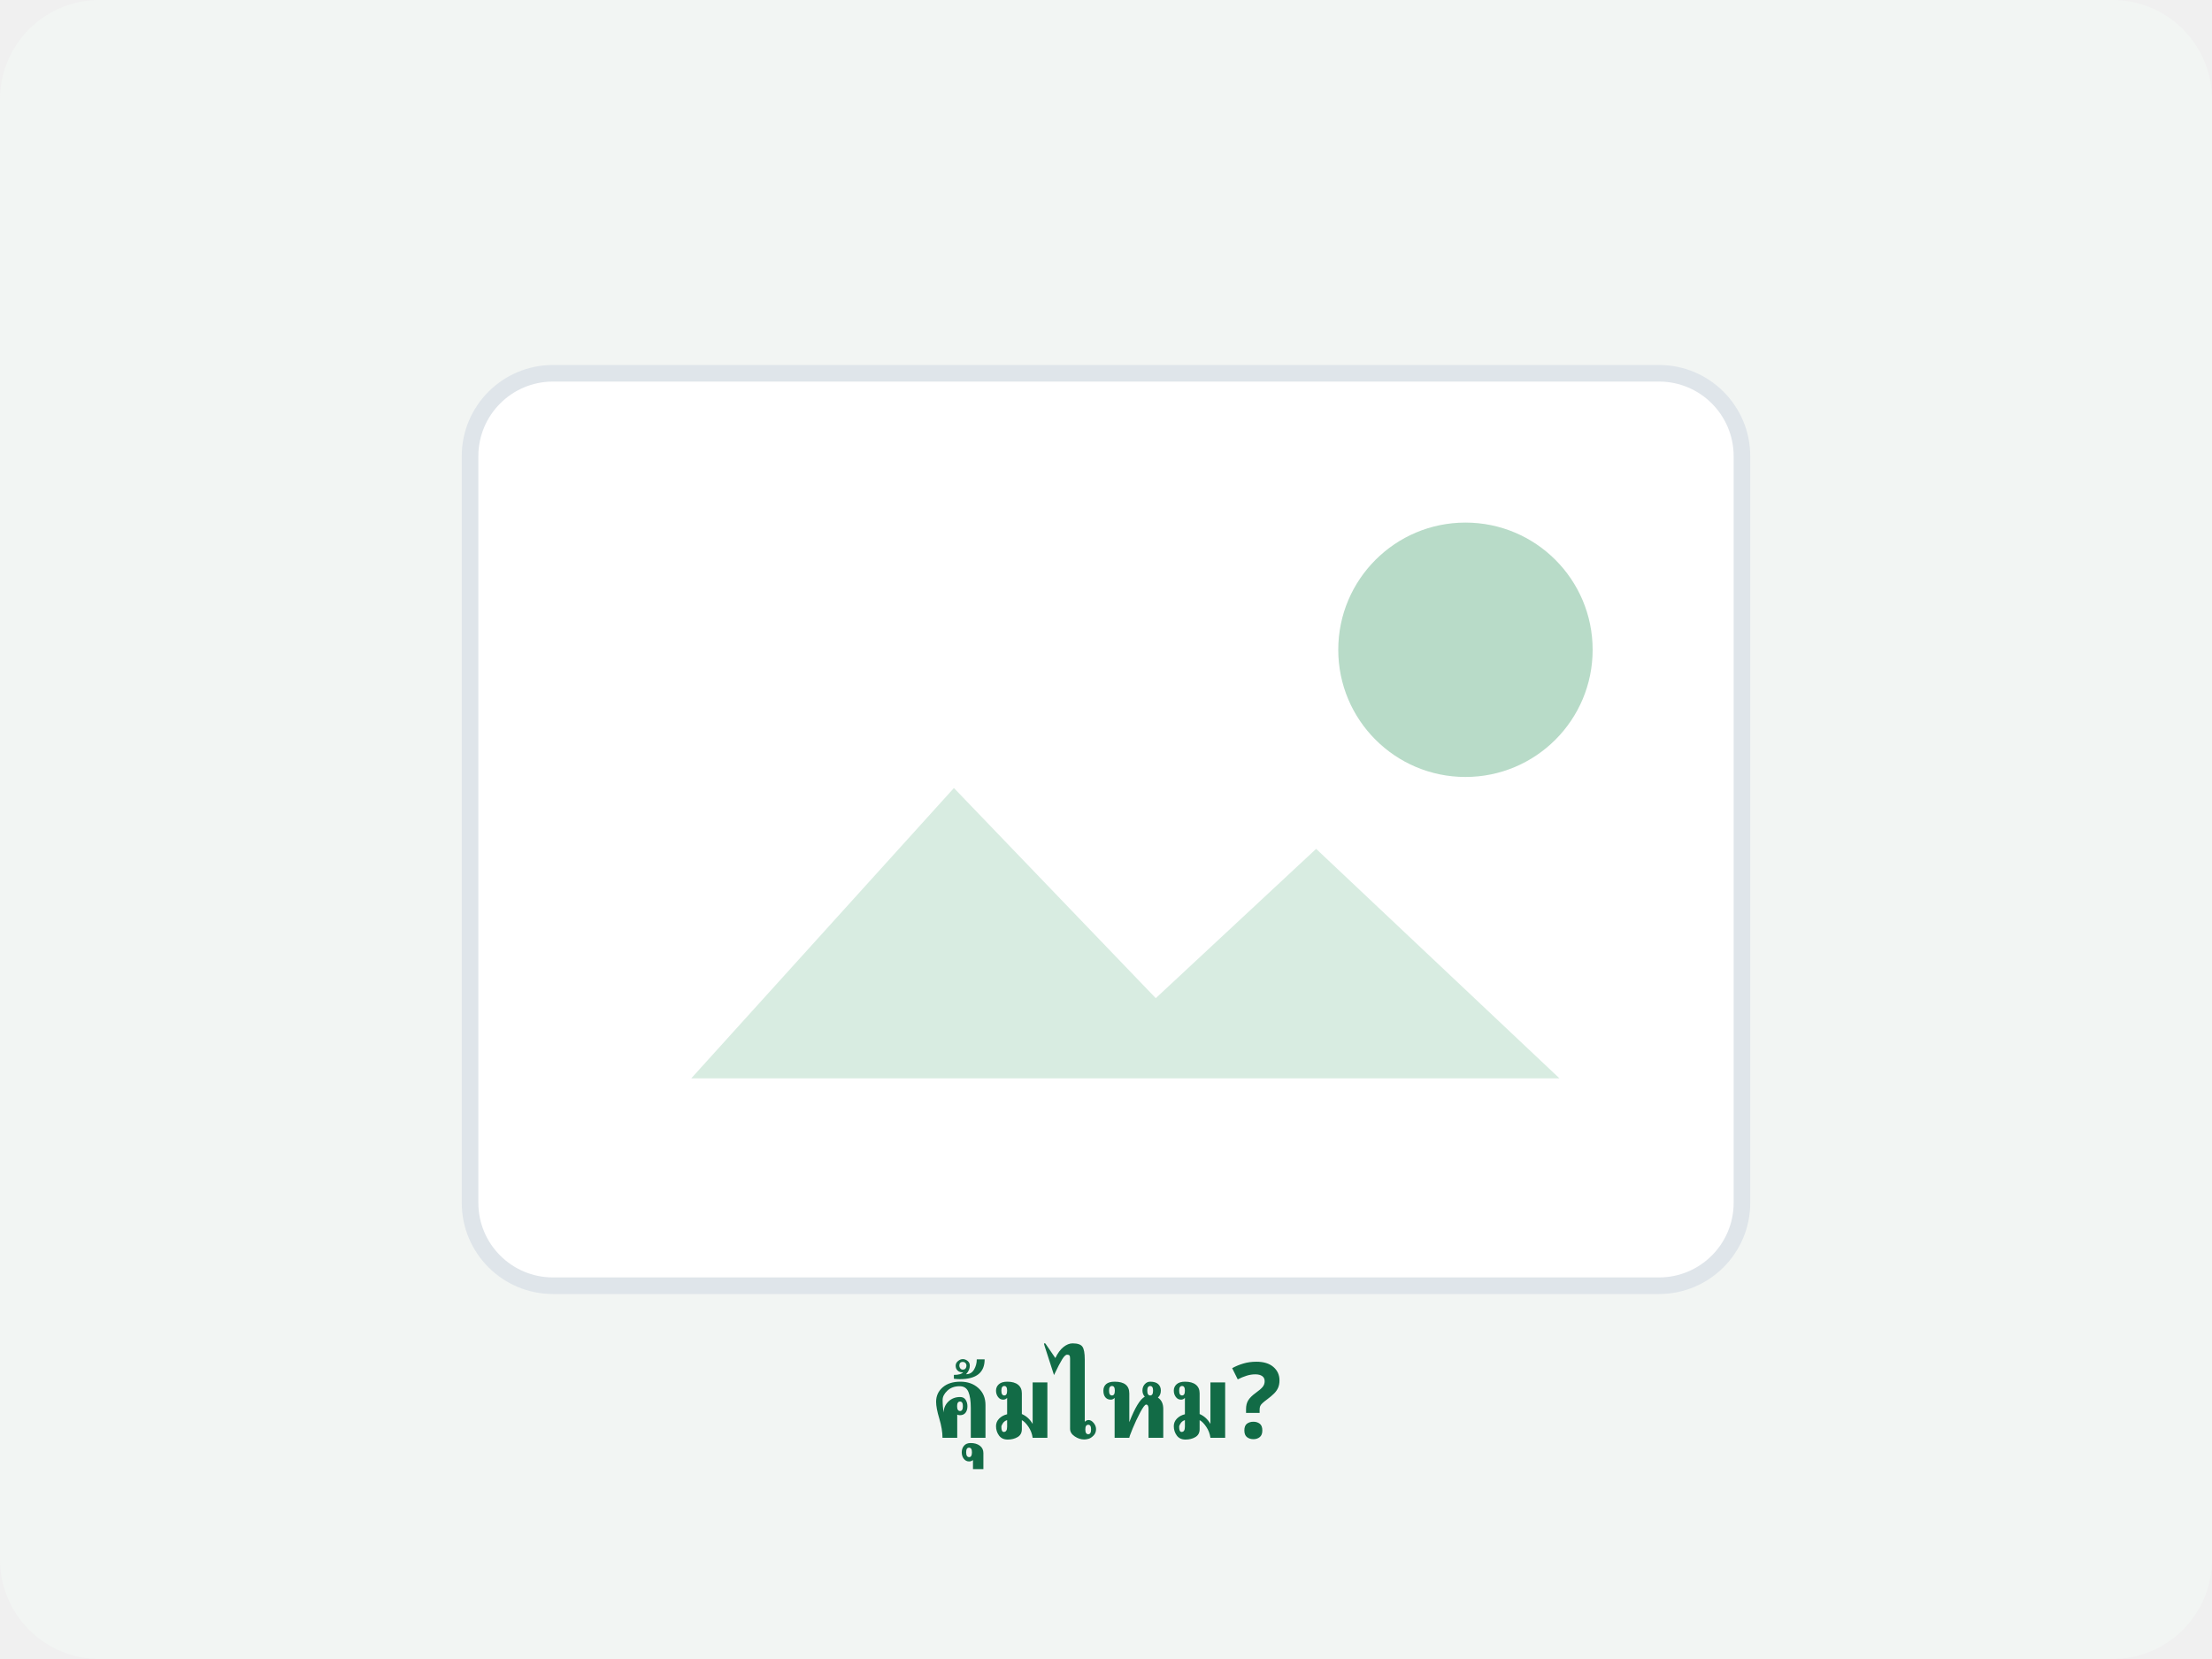
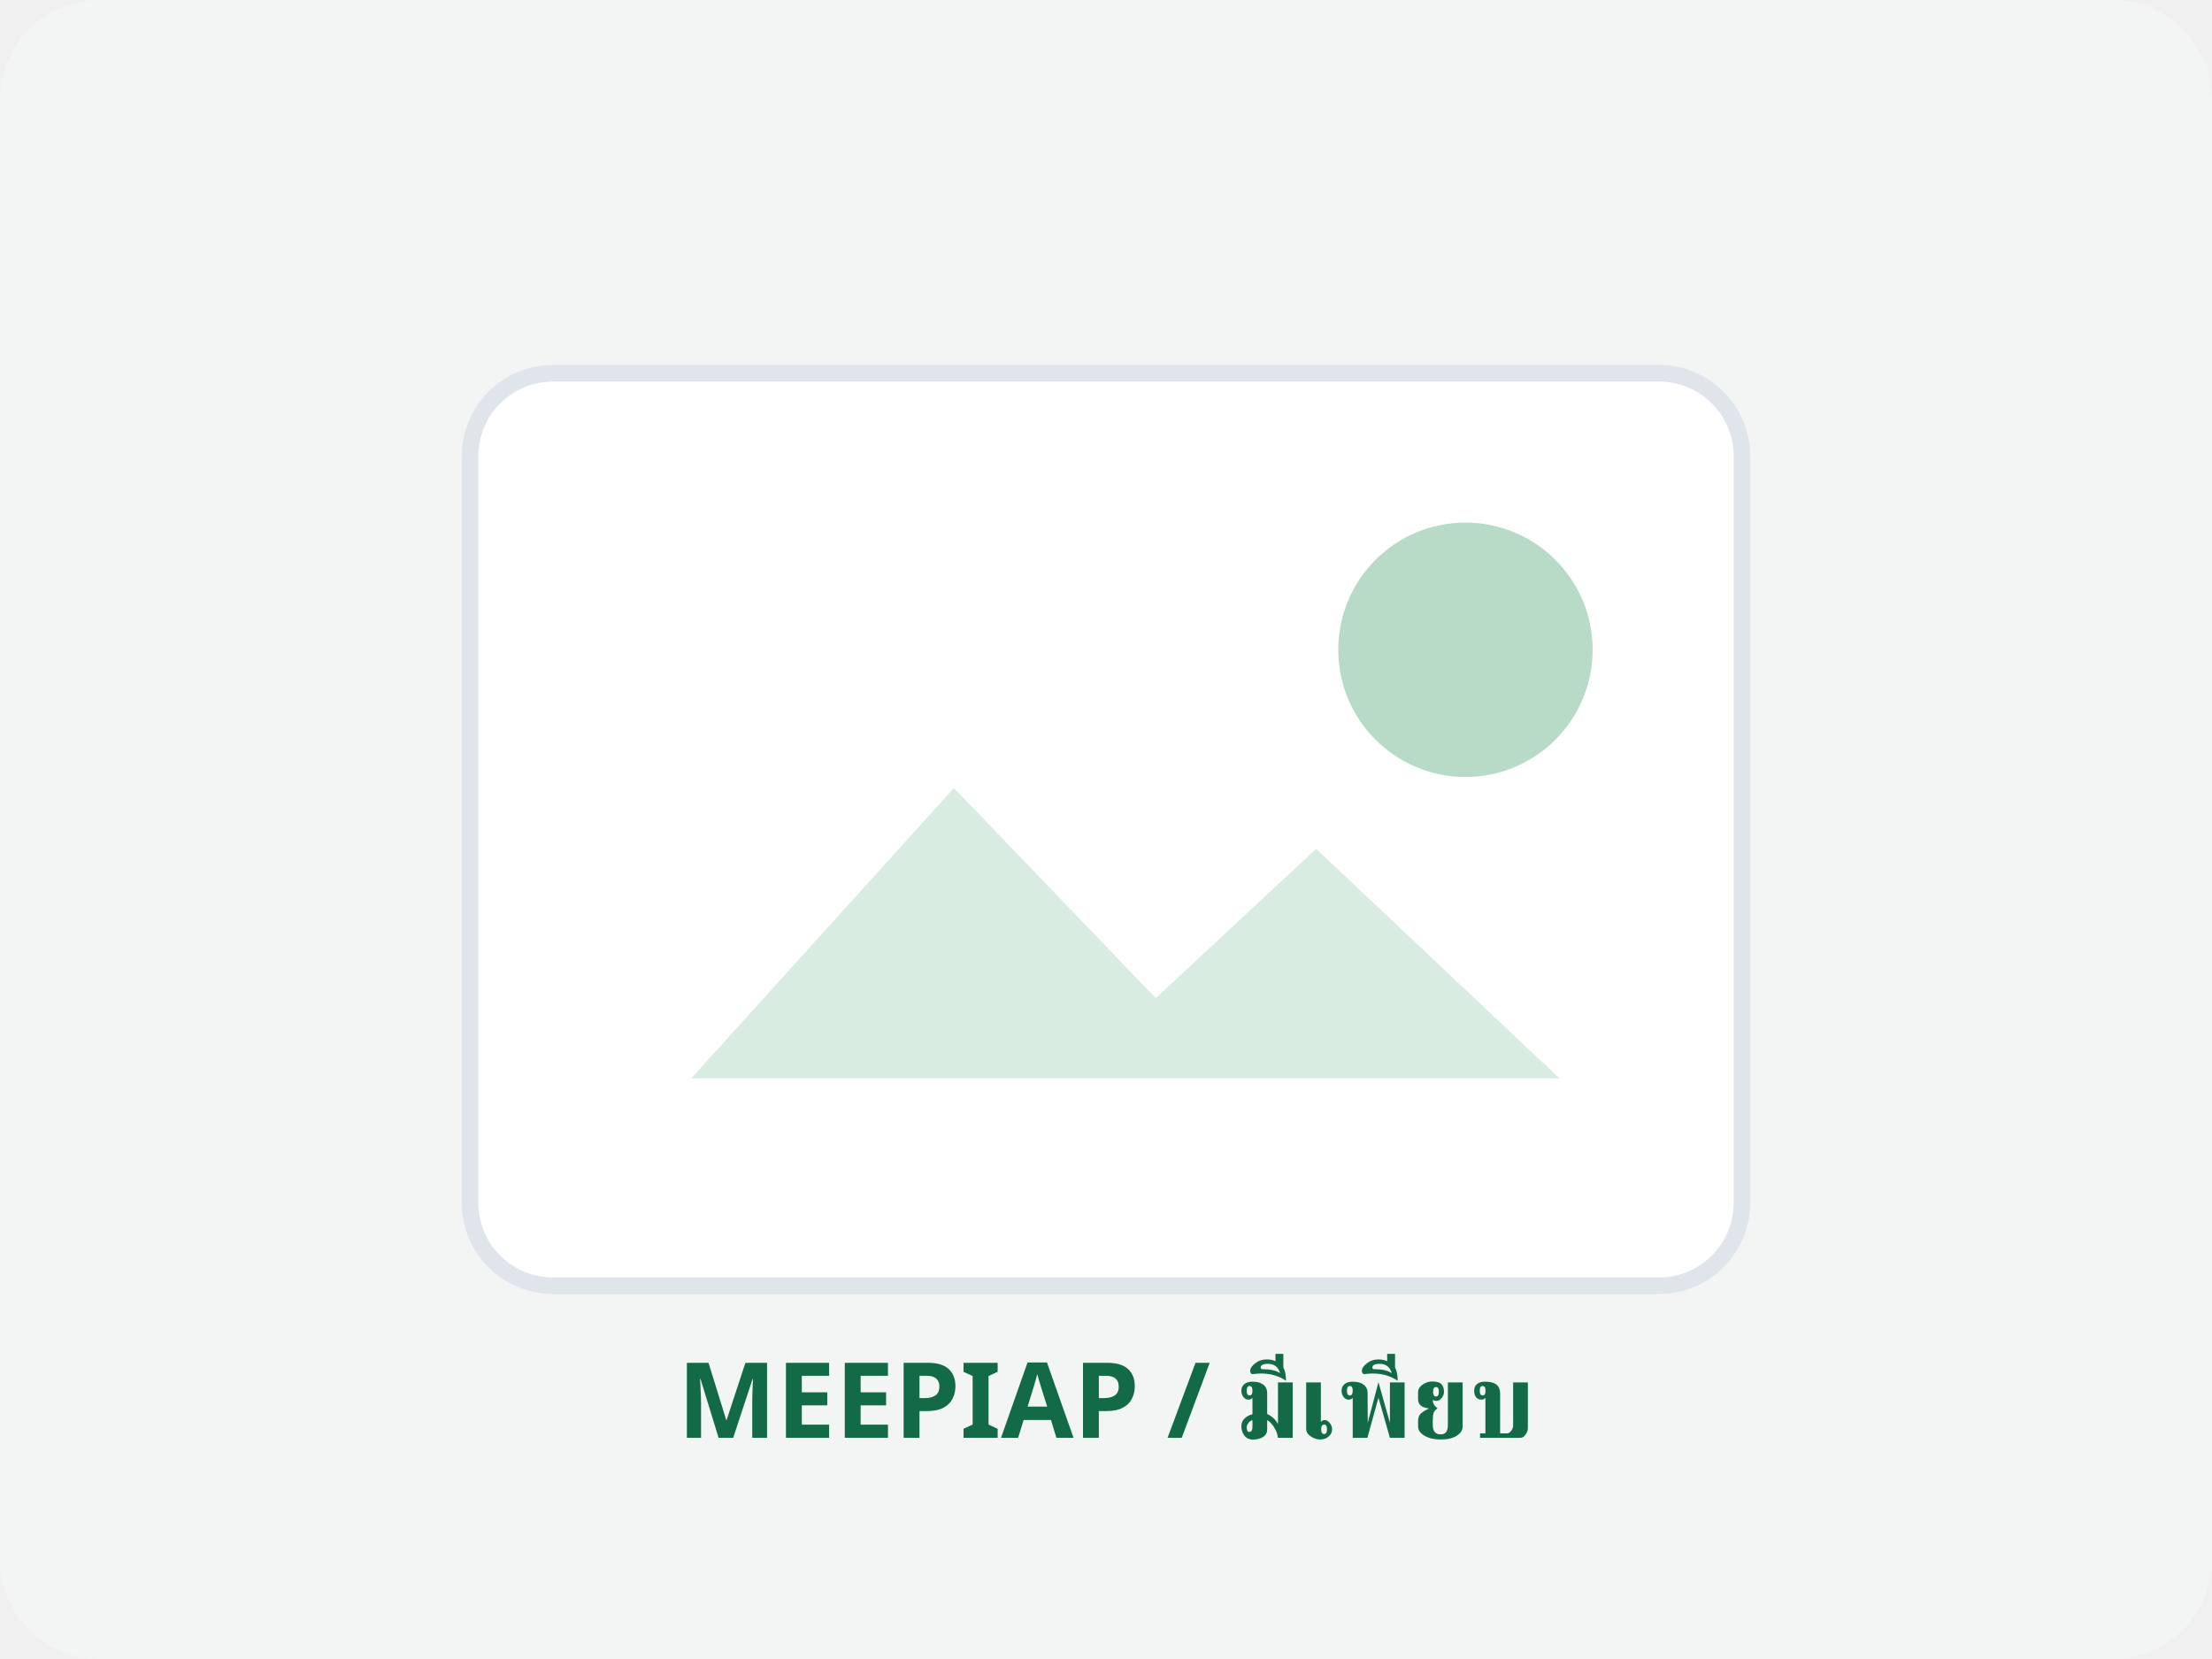
<svg xmlns="http://www.w3.org/2000/svg" viewBox="0 0 800 600" role="img" aria-label="รูปสินค้าตัวอย่าง">
  <rect width="800" height="600" rx="36" fill="#f2f5f3" />
  <rect x="170" y="135" width="460" height="330" rx="30" fill="#ffffff" stroke="#dfe5ea" stroke-width="6" />
  <path d="M250 390l95-105 73 76 58-54 88 83H250z" fill="#d8ece1" />
  <circle cx="530" cy="235" r="46" fill="#b8dbc8" />
-   <text x="400" y="520" text-anchor="middle" font-family="system-ui, sans-serif" font-size="38" font-weight="700" fill="#126b46">คุ้มไหม?</text>
+   <text x="400" y="520" text-anchor="middle" font-family="system-ui, sans-serif" font-size="38" font-weight="700" fill="#126b46">MEEPIAP / มีเพียบ</text>
</svg>
